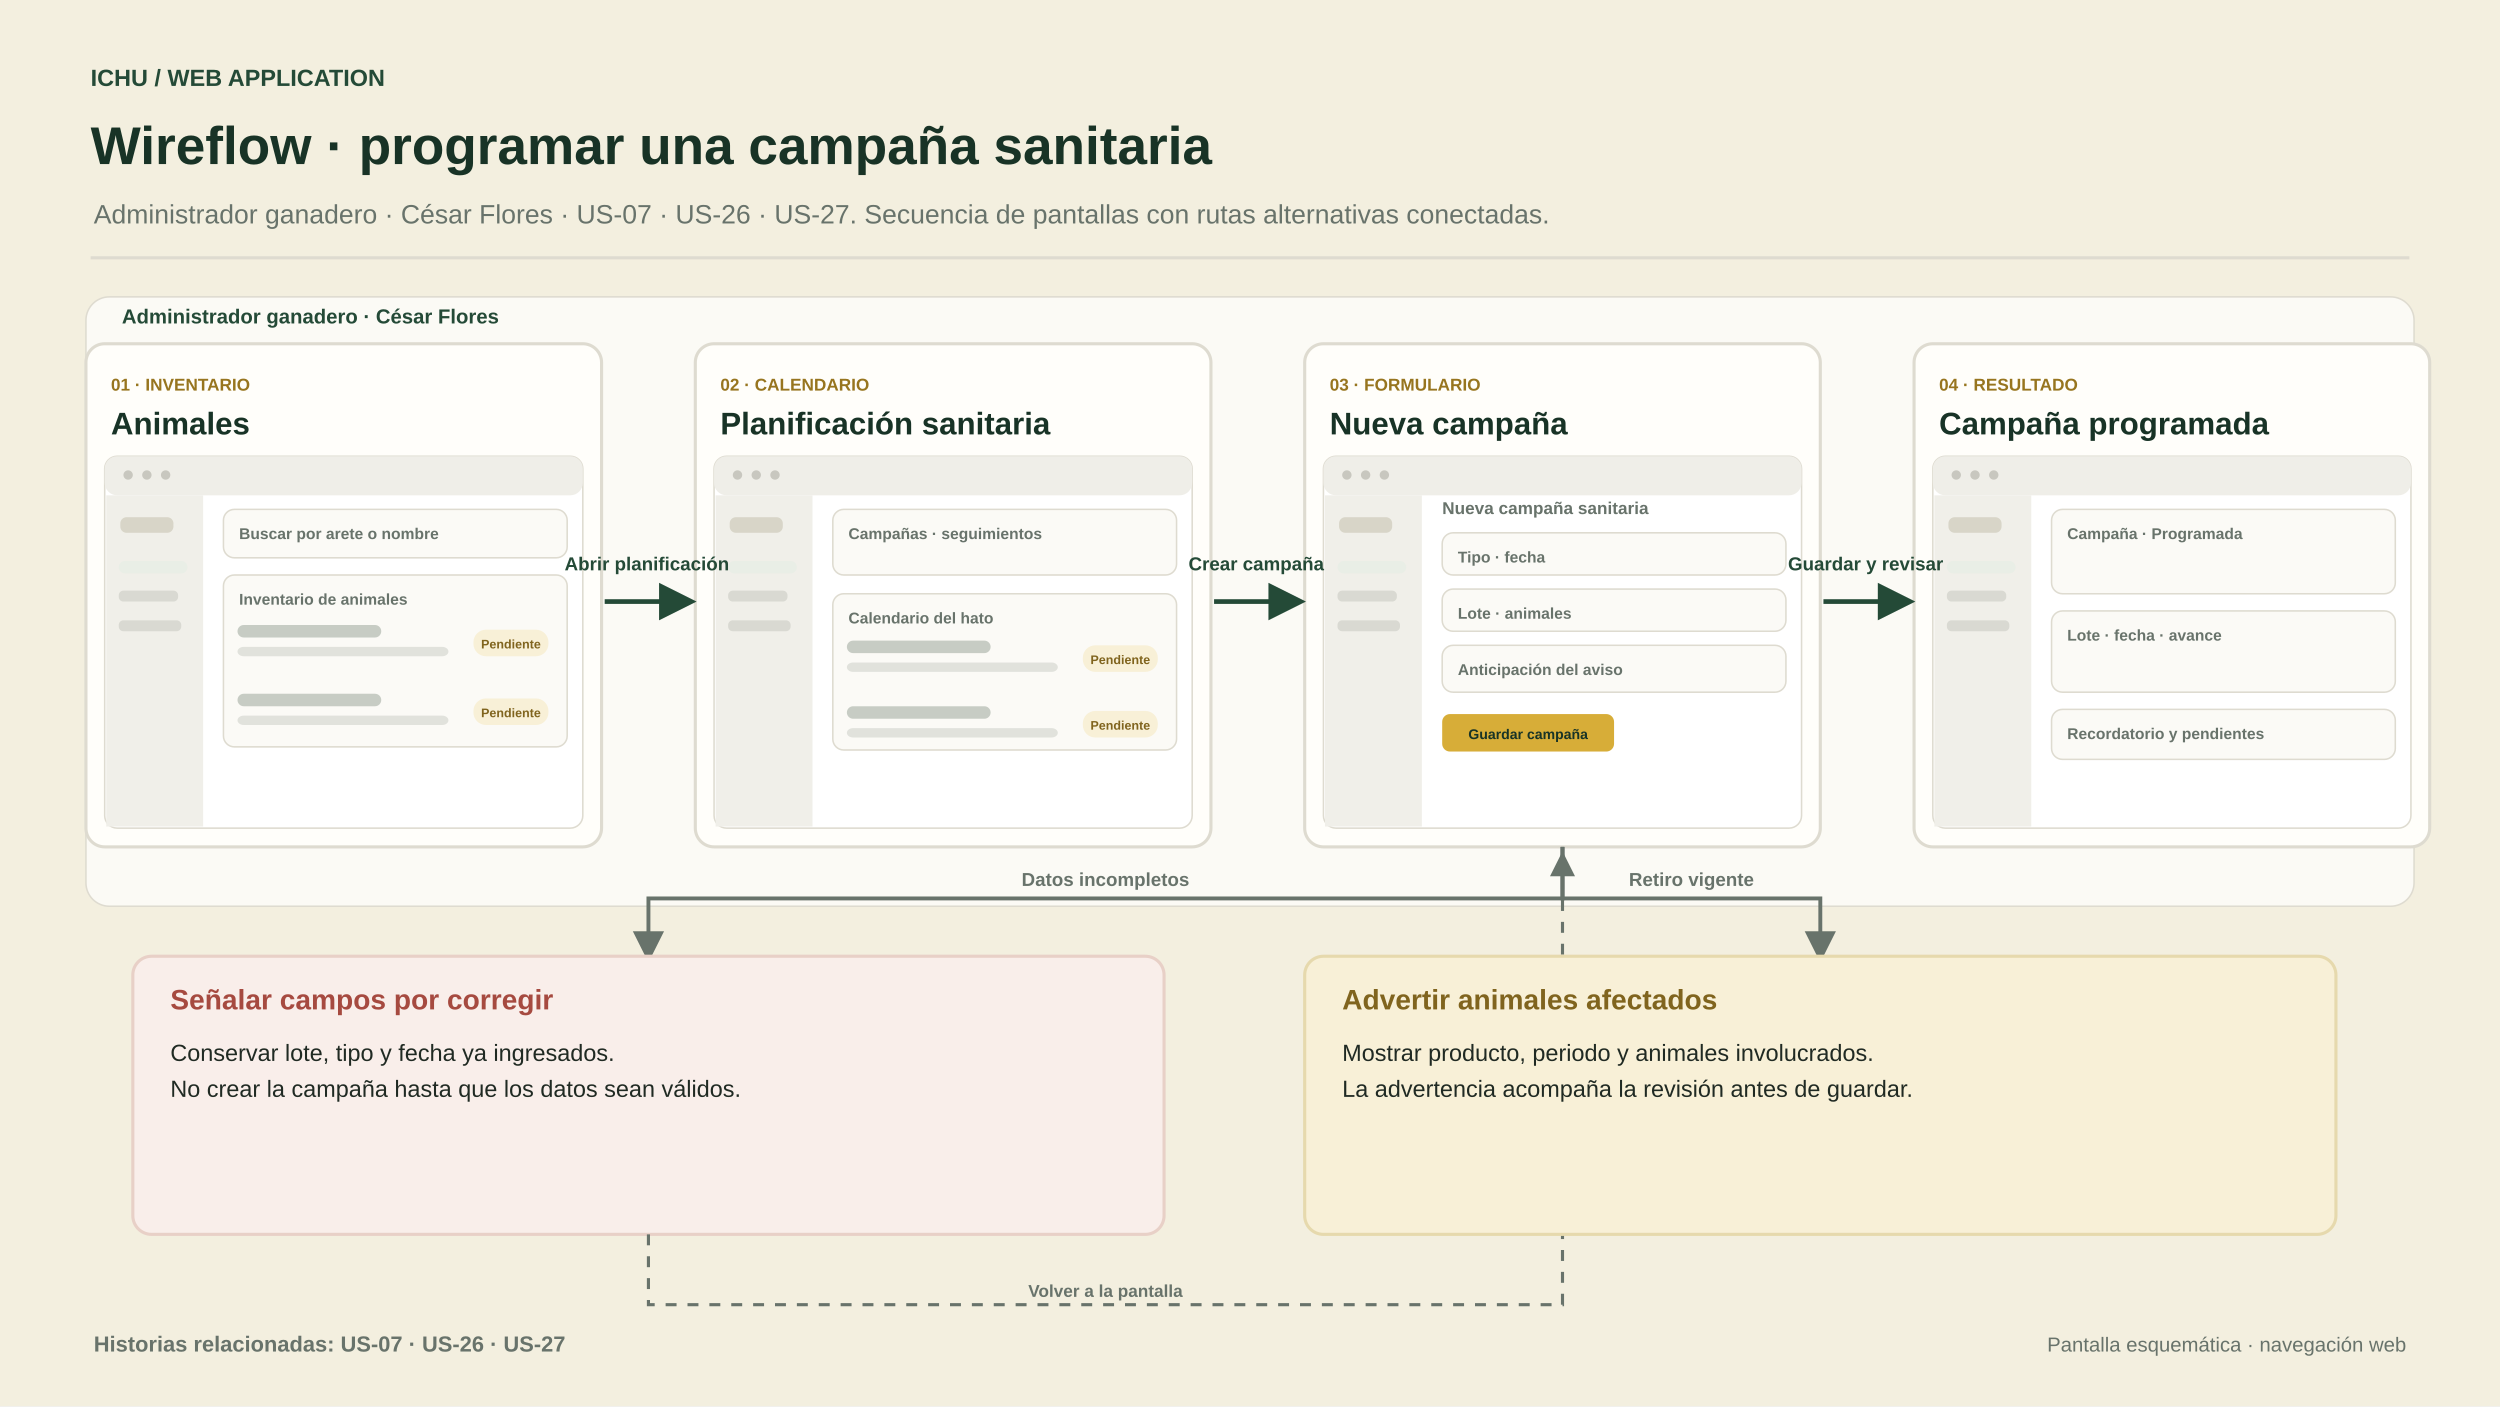
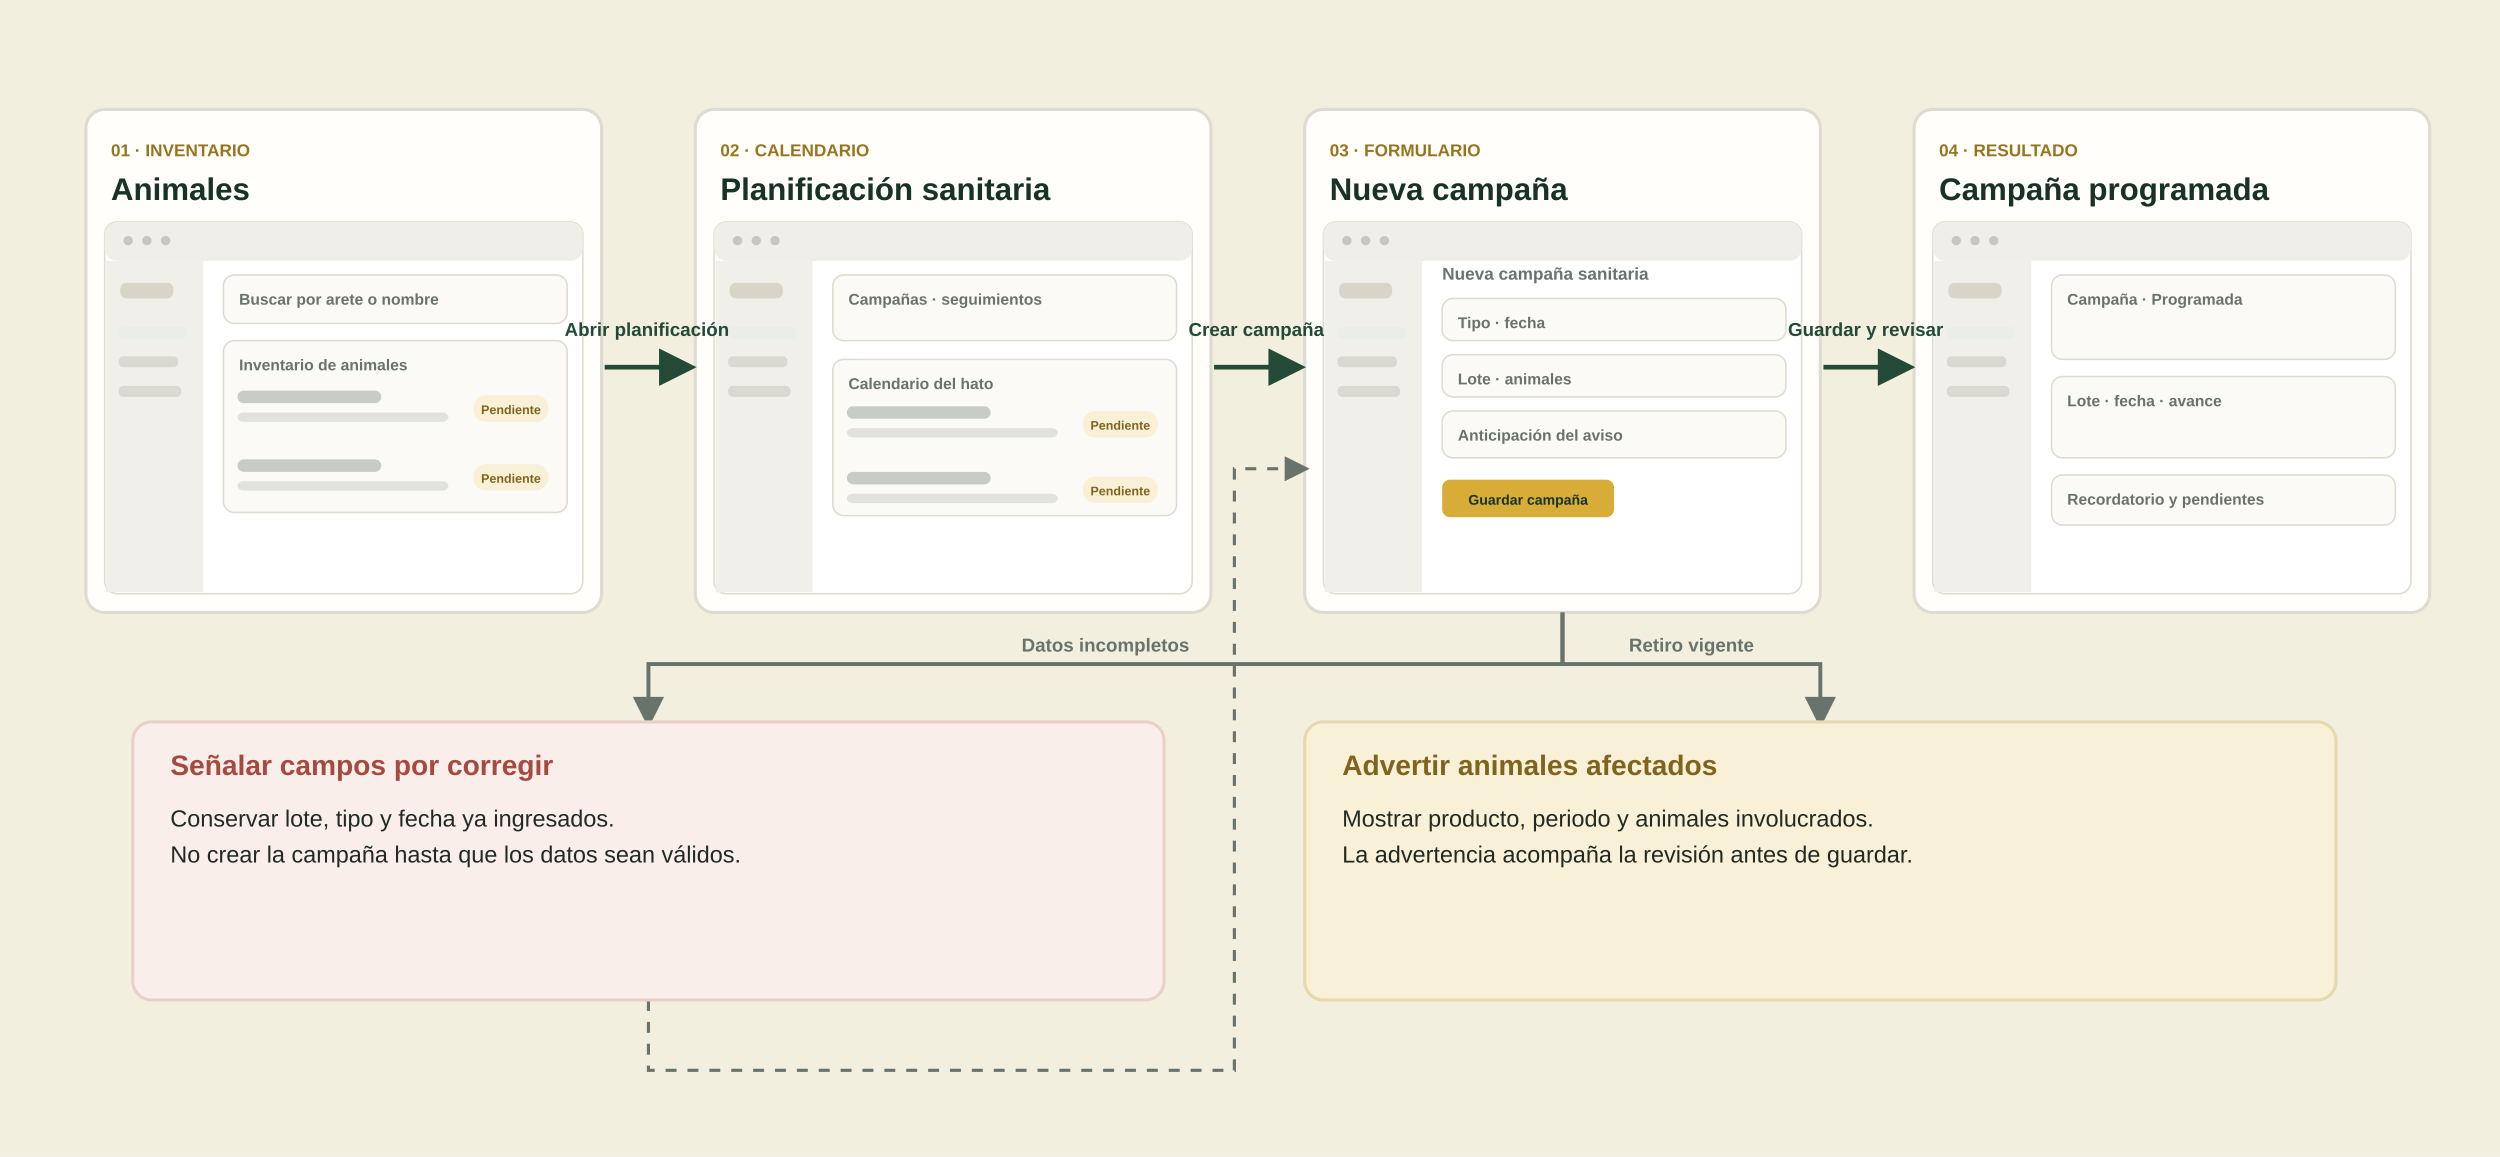
- <svg xmlns="http://www.w3.org/2000/svg" width="1600" height="900" viewBox="0 0 1600 900" role="img" aria-labelledby="title desc">
+ <svg xmlns="http://www.w3.org/2000/svg" width="1600" height="740" viewBox="0 0 1600 740" role="img" aria-labelledby="title desc">
  <defs>
    <marker id="arrow" viewBox="0 0 10 10" refX="8" refY="5" markerWidth="8" markerHeight="8" orient="auto-start-reverse">
      <path d="M 0 0 L 10 5 L 0 10 z" fill="#244a37" />
    </marker>
    <marker id="arrow-muted" viewBox="0 0 10 10" refX="8" refY="5" markerWidth="8" markerHeight="8" orient="auto-start-reverse">
      <path d="M 0 0 L 10 5 L 0 10 z" fill="#68736b" />
    </marker>
  </defs>
-   <rect width="1600" height="900" fill="#f3efdf" />
-   <text x="58" y="55" text-anchor="start" font-family="Arial, sans-serif" font-size="15" font-weight="700" fill="#244a37">ICHU  /  WEB APPLICATION</text>
-   <text x="58" y="105" text-anchor="start" font-family="Arial, sans-serif" font-size="34" font-weight="700" fill="#183326">Wireflow · programar una campaña sanitaria</text>
-   <text x="60" y="143" text-anchor="start" font-family="Arial, sans-serif" font-size="17" font-weight="400" fill="#68736b">Administrador ganadero · César Flores · US-07 · US-26 · US-27. Secuencia de pantallas con rutas alternativas conectadas.</text>
-   <line x1="58" y1="165" x2="1542" y2="165" stroke="#dedbd0" stroke-width="2" />
-   <rect x="55" y="190" width="1490" height="390" rx="15" fill="#fbfaf5" stroke="#dedbd0" />
-   <text x="78" y="207" text-anchor="start" font-family="Arial, sans-serif" font-size="13" font-weight="700" fill="#244a37">Administrador ganadero · César Flores</text>
-   <g>
-     <rect x="55" y="220" width="330" height="322" rx="12" fill="#fffefa" stroke="#dedbd0" stroke-width="2" />
-     <text x="71" y="250" text-anchor="start" font-family="Arial, sans-serif" font-size="11" font-weight="700" fill="#97751f">01 · INVENTARIO</text>
-     <text x="71" y="278" text-anchor="start" font-family="Arial, sans-serif" font-size="20" font-weight="700" fill="#183326">Animales</text>
-     <rect x="67" y="292" width="306" height="238" rx="8" fill="white" stroke="#dedbd0" />
-     <rect x="67" y="292" width="306" height="25" rx="8" fill="#efeee8" />
-     <circle cx="82" cy="304" r="3" fill="#c8c7bf" />
-     <circle cx="94" cy="304" r="3" fill="#c8c7bf" />
-     <circle cx="106" cy="304" r="3" fill="#c8c7bf" />
-     <rect x="68" y="317" width="62" height="212" fill="#f0efe9" />
-     <rect x="77" y="331" width="34" height="10" rx="4" fill="#d8d5c8" />
-     <rect x="76" y="359" width="44" height="8" rx="4" fill="#e9eee6" />
-     <rect x="76" y="378" width="38" height="7" rx="3" fill="#d9d9d2" />
-     <rect x="76" y="397" width="40" height="7" rx="3" fill="#d9d9d2" />
-     <rect x="143" y="326" width="220" height="31" rx="7" fill="#fbfaf6" stroke="#dedbd0" />
-     <text x="153" y="345" text-anchor="start" font-family="Arial, sans-serif" font-size="10" font-weight="600" fill="#68736b">Buscar por arete o nombre</text>
-     <rect x="143" y="368" width="220" height="110" rx="7" fill="#fbfaf6" stroke="#dedbd0" />
-     <text x="153" y="387" text-anchor="start" font-family="Arial, sans-serif" font-size="10" font-weight="600" fill="#68736b">Inventario de animales</text>
-     <rect x="152" y="400" width="92" height="8" rx="4" fill="#c7ccc4" />
-     <rect x="152" y="414" width="135" height="6" rx="4" fill="#e1e2dc" />
-     <rect x="303" y="403" width="48" height="17" rx="8" fill="#f8f0d7" />
-     <text x="327" y="415" text-anchor="middle" font-family="Arial, sans-serif" font-size="8" font-weight="600" fill="#80641e">Pendiente</text>
-     <rect x="152" y="444" width="92" height="8" rx="4" fill="#c7ccc4" />
-     <rect x="152" y="458" width="135" height="6" rx="4" fill="#e1e2dc" />
-     <rect x="303" y="447" width="48" height="17" rx="8" fill="#f8f0d7" />
-     <text x="327" y="459" text-anchor="middle" font-family="Arial, sans-serif" font-size="8" font-weight="600" fill="#80641e">Pendiente</text>
+   <rect width="1600" height="740" fill="#f3efdf" />
+   <g transform="translate(0 -150)">
+     <g>
+       <rect x="55" y="220" width="330" height="322" rx="12" fill="#fffefa" stroke="#dedbd0" stroke-width="2" />
+       <text x="71" y="250" text-anchor="start" font-family="Arial, sans-serif" font-size="11" font-weight="700" fill="#97751f">01 · INVENTARIO</text>
+       <text x="71" y="278" text-anchor="start" font-family="Arial, sans-serif" font-size="20" font-weight="700" fill="#183326">Animales</text>
+       <rect x="67" y="292" width="306" height="238" rx="8" fill="white" stroke="#dedbd0" />
+       <rect x="67" y="292" width="306" height="25" rx="8" fill="#efeee8" />
+       <circle cx="82" cy="304" r="3" fill="#c8c7bf" />
+       <circle cx="94" cy="304" r="3" fill="#c8c7bf" />
+       <circle cx="106" cy="304" r="3" fill="#c8c7bf" />
+       <rect x="68" y="317" width="62" height="212" fill="#f0efe9" />
+       <rect x="77" y="331" width="34" height="10" rx="4" fill="#d8d5c8" />
+       <rect x="76" y="359" width="44" height="8" rx="4" fill="#e9eee6" />
+       <rect x="76" y="378" width="38" height="7" rx="3" fill="#d9d9d2" />
+       <rect x="76" y="397" width="40" height="7" rx="3" fill="#d9d9d2" />
+       <rect x="143" y="326" width="220" height="31" rx="7" fill="#fbfaf6" stroke="#dedbd0" />
+       <text x="153" y="345" text-anchor="start" font-family="Arial, sans-serif" font-size="10" font-weight="600" fill="#68736b">Buscar por arete o nombre</text>
+       <rect x="143" y="368" width="220" height="110" rx="7" fill="#fbfaf6" stroke="#dedbd0" />
+       <text x="153" y="387" text-anchor="start" font-family="Arial, sans-serif" font-size="10" font-weight="600" fill="#68736b">Inventario de animales</text>
+       <rect x="152" y="400" width="92" height="8" rx="4" fill="#c7ccc4" />
+       <rect x="152" y="414" width="135" height="6" rx="4" fill="#e1e2dc" />
+       <rect x="303" y="403" width="48" height="17" rx="8" fill="#f8f0d7" />
+       <text x="327" y="415" text-anchor="middle" font-family="Arial, sans-serif" font-size="8" font-weight="600" fill="#80641e">Pendiente</text>
+       <rect x="152" y="444" width="92" height="8" rx="4" fill="#c7ccc4" />
+       <rect x="152" y="458" width="135" height="6" rx="4" fill="#e1e2dc" />
+       <rect x="303" y="447" width="48" height="17" rx="8" fill="#f8f0d7" />
+       <text x="327" y="459" text-anchor="middle" font-family="Arial, sans-serif" font-size="8" font-weight="600" fill="#80641e">Pendiente</text>
+     </g>
+     <g>
+       <rect x="445" y="220" width="330" height="322" rx="12" fill="#fffefa" stroke="#dedbd0" stroke-width="2" />
+       <text x="461" y="250" text-anchor="start" font-family="Arial, sans-serif" font-size="11" font-weight="700" fill="#97751f">02 · CALENDARIO</text>
+       <text x="461" y="278" text-anchor="start" font-family="Arial, sans-serif" font-size="20" font-weight="700" fill="#183326">Planificación sanitaria</text>
+       <rect x="457" y="292" width="306" height="238" rx="8" fill="white" stroke="#dedbd0" />
+       <rect x="457" y="292" width="306" height="25" rx="8" fill="#efeee8" />
+       <circle cx="472" cy="304" r="3" fill="#c8c7bf" />
+       <circle cx="484" cy="304" r="3" fill="#c8c7bf" />
+       <circle cx="496" cy="304" r="3" fill="#c8c7bf" />
+       <rect x="458" y="317" width="62" height="212" fill="#f0efe9" />
+       <rect x="467" y="331" width="34" height="10" rx="4" fill="#d8d5c8" />
+       <rect x="466" y="359" width="44" height="8" rx="4" fill="#e9eee6" />
+       <rect x="466" y="378" width="38" height="7" rx="3" fill="#d9d9d2" />
+       <rect x="466" y="397" width="40" height="7" rx="3" fill="#d9d9d2" />
+       <rect x="533" y="326" width="220" height="42" rx="7" fill="#fbfaf6" stroke="#dedbd0" />
+       <text x="543" y="345" text-anchor="start" font-family="Arial, sans-serif" font-size="10" font-weight="600" fill="#68736b">Campañas · seguimientos</text>
+       <rect x="533" y="380" width="220" height="100" rx="7" fill="#fbfaf6" stroke="#dedbd0" />
+       <text x="543" y="399" text-anchor="start" font-family="Arial, sans-serif" font-size="10" font-weight="600" fill="#68736b">Calendario del hato</text>
+       <rect x="542" y="410" width="92" height="8" rx="4" fill="#c7ccc4" />
+       <rect x="542" y="424" width="135" height="6" rx="4" fill="#e1e2dc" />
+       <rect x="693" y="413" width="48" height="17" rx="8" fill="#f8f0d7" />
+       <text x="717" y="425" text-anchor="middle" font-family="Arial, sans-serif" font-size="8" font-weight="600" fill="#80641e">Pendiente</text>
+       <rect x="542" y="452" width="92" height="8" rx="4" fill="#c7ccc4" />
+       <rect x="542" y="466" width="135" height="6" rx="4" fill="#e1e2dc" />
+       <rect x="693" y="455" width="48" height="17" rx="8" fill="#f8f0d7" />
+       <text x="717" y="467" text-anchor="middle" font-family="Arial, sans-serif" font-size="8" font-weight="600" fill="#80641e">Pendiente</text>
+     </g>
+     <g>
+       <rect x="835" y="220" width="330" height="322" rx="12" fill="#fffefa" stroke="#dedbd0" stroke-width="2" />
+       <text x="851" y="250" text-anchor="start" font-family="Arial, sans-serif" font-size="11" font-weight="700" fill="#97751f">03 · FORMULARIO</text>
+       <text x="851" y="278" text-anchor="start" font-family="Arial, sans-serif" font-size="20" font-weight="700" fill="#183326">Nueva campaña</text>
+       <rect x="847" y="292" width="306" height="238" rx="8" fill="white" stroke="#dedbd0" />
+       <rect x="847" y="292" width="306" height="25" rx="8" fill="#efeee8" />
+       <circle cx="862" cy="304" r="3" fill="#c8c7bf" />
+       <circle cx="874" cy="304" r="3" fill="#c8c7bf" />
+       <circle cx="886" cy="304" r="3" fill="#c8c7bf" />
+       <rect x="848" y="317" width="62" height="212" fill="#f0efe9" />
+       <rect x="857" y="331" width="34" height="10" rx="4" fill="#d8d5c8" />
+       <rect x="856" y="359" width="44" height="8" rx="4" fill="#e9eee6" />
+       <rect x="856" y="378" width="38" height="7" rx="3" fill="#d9d9d2" />
+       <rect x="856" y="397" width="40" height="7" rx="3" fill="#d9d9d2" />
+       <text x="923" y="329" text-anchor="start" font-family="Arial, sans-serif" font-size="11" font-weight="700" fill="#68736b">Nueva campaña sanitaria</text>
+       <rect x="923" y="341" width="220" height="27" rx="7" fill="#fbfaf6" stroke="#dedbd0" />
+       <text x="933" y="360" text-anchor="start" font-family="Arial, sans-serif" font-size="10" font-weight="600" fill="#68736b">Tipo · fecha</text>
+       <rect x="923" y="377" width="220" height="27" rx="7" fill="#fbfaf6" stroke="#dedbd0" />
+       <text x="933" y="396" text-anchor="start" font-family="Arial, sans-serif" font-size="10" font-weight="600" fill="#68736b">Lote · animales</text>
+       <rect x="923" y="413" width="220" height="30" rx="7" fill="#fbfaf6" stroke="#dedbd0" />
+       <text x="933" y="432" text-anchor="start" font-family="Arial, sans-serif" font-size="10" font-weight="600" fill="#68736b">Anticipación del aviso</text>
+       <rect x="923" y="457" width="110" height="24" rx="5" fill="#d7ad38" />
+       <text x="978" y="473" text-anchor="middle" font-family="Arial, sans-serif" font-size="9" font-weight="700" fill="#183326">Guardar campaña</text>
+     </g>
+     <g>
+       <rect x="1225" y="220" width="330" height="322" rx="12" fill="#fffefa" stroke="#dedbd0" stroke-width="2" />
+       <text x="1241" y="250" text-anchor="start" font-family="Arial, sans-serif" font-size="11" font-weight="700" fill="#97751f">04 · RESULTADO</text>
+       <text x="1241" y="278" text-anchor="start" font-family="Arial, sans-serif" font-size="20" font-weight="700" fill="#183326">Campaña programada</text>
+       <rect x="1237" y="292" width="306" height="238" rx="8" fill="white" stroke="#dedbd0" />
+       <rect x="1237" y="292" width="306" height="25" rx="8" fill="#efeee8" />
+       <circle cx="1252" cy="304" r="3" fill="#c8c7bf" />
+       <circle cx="1264" cy="304" r="3" fill="#c8c7bf" />
+       <circle cx="1276" cy="304" r="3" fill="#c8c7bf" />
+       <rect x="1238" y="317" width="62" height="212" fill="#f0efe9" />
+       <rect x="1247" y="331" width="34" height="10" rx="4" fill="#d8d5c8" />
+       <rect x="1246" y="359" width="44" height="8" rx="4" fill="#e9eee6" />
+       <rect x="1246" y="378" width="38" height="7" rx="3" fill="#d9d9d2" />
+       <rect x="1246" y="397" width="40" height="7" rx="3" fill="#d9d9d2" />
+       <rect x="1313" y="326" width="220" height="54" rx="7" fill="#fbfaf6" stroke="#dedbd0" />
+       <text x="1323" y="345" text-anchor="start" font-family="Arial, sans-serif" font-size="10" font-weight="600" fill="#68736b">Campaña · Programada</text>
+       <rect x="1313" y="391" width="220" height="52" rx="7" fill="#fbfaf6" stroke="#dedbd0" />
+       <text x="1323" y="410" text-anchor="start" font-family="Arial, sans-serif" font-size="10" font-weight="600" fill="#68736b">Lote · fecha · avance</text>
+       <rect x="1313" y="454" width="220" height="32" rx="7" fill="#fbfaf6" stroke="#dedbd0" />
+       <text x="1323" y="473" text-anchor="start" font-family="Arial, sans-serif" font-size="10" font-weight="600" fill="#68736b">Recordatorio y pendientes</text>
+     </g>
+     <path d="M 387 385 H 441" fill="none" stroke="#244a37" stroke-width="3" marker-end="url(#arrow)" />
+     <text x="414" y="365" text-anchor="middle" font-family="Arial, sans-serif" font-size="12" font-weight="600" fill="#244a37">Abrir planificación</text>
+     <path d="M 777 385 H 831" fill="none" stroke="#244a37" stroke-width="3" marker-end="url(#arrow)" />
+     <text x="804" y="365" text-anchor="middle" font-family="Arial, sans-serif" font-size="12" font-weight="600" fill="#244a37">Crear campaña</text>
+     <path d="M 1167 385 H 1221" fill="none" stroke="#244a37" stroke-width="3" marker-end="url(#arrow)" />
+     <text x="1194" y="365" text-anchor="middle" font-family="Arial, sans-serif" font-size="12" font-weight="600" fill="#244a37">Guardar y revisar</text>
+     <path d="M 1000 542 V 575 H 415 V 612" fill="none" stroke="#68736b" stroke-width="2.5" marker-end="url(#arrow-muted)" />
+     <text x="707.5" y="567" text-anchor="middle" font-family="Arial, sans-serif" font-size="12" font-weight="700" fill="#68736b">Datos incompletos</text>
+     <path d="M 415 790 V 835 H 790 V 450 H 835" fill="none" stroke="#68736b" stroke-width="2" stroke-dasharray="7 7" marker-end="url(#arrow-muted)" />
+     <rect x="85" y="612" width="660" height="178" rx="12" fill="#f9eeea" stroke="#e8d0c7" stroke-width="2" />
+     <text x="109" y="646" text-anchor="start" font-family="Arial, sans-serif" font-size="18" font-weight="700" fill="#a64a40">Señalar campos por corregir</text>
+     <text x="109" y="679" text-anchor="start" font-family="Arial, sans-serif" font-size="15" font-weight="400" fill="#202a23">
+       <tspan x="109" dy="0">Conservar lote, tipo y fecha ya ingresados.</tspan>
+       <tspan x="109" dy="23">No crear la campaña hasta que los datos sean válidos.</tspan>
+     </text>
+     <path d="M 1000 542 V 575 H 1165 V 612" fill="none" stroke="#68736b" stroke-width="2.5" marker-end="url(#arrow-muted)" />
+     <text x="1082.5" y="567" text-anchor="middle" font-family="Arial, sans-serif" font-size="12" font-weight="700" fill="#68736b">Retiro vigente</text>
+     <rect x="835" y="612" width="660" height="178" rx="12" fill="#f8f0d7" stroke="#e6d9ad" stroke-width="2" />
+     <text x="859" y="646" text-anchor="start" font-family="Arial, sans-serif" font-size="18" font-weight="700" fill="#80641e">Advertir animales afectados</text>
+     <text x="859" y="679" text-anchor="start" font-family="Arial, sans-serif" font-size="15" font-weight="400" fill="#202a23">
+       <tspan x="859" dy="0">Mostrar producto, periodo y animales involucrados.</tspan>
+       <tspan x="859" dy="23">La advertencia acompaña la revisión antes de guardar.</tspan>
+     </text>
  </g>
-   <g>
-     <rect x="445" y="220" width="330" height="322" rx="12" fill="#fffefa" stroke="#dedbd0" stroke-width="2" />
-     <text x="461" y="250" text-anchor="start" font-family="Arial, sans-serif" font-size="11" font-weight="700" fill="#97751f">02 · CALENDARIO</text>
-     <text x="461" y="278" text-anchor="start" font-family="Arial, sans-serif" font-size="20" font-weight="700" fill="#183326">Planificación sanitaria</text>
-     <rect x="457" y="292" width="306" height="238" rx="8" fill="white" stroke="#dedbd0" />
-     <rect x="457" y="292" width="306" height="25" rx="8" fill="#efeee8" />
-     <circle cx="472" cy="304" r="3" fill="#c8c7bf" />
-     <circle cx="484" cy="304" r="3" fill="#c8c7bf" />
-     <circle cx="496" cy="304" r="3" fill="#c8c7bf" />
-     <rect x="458" y="317" width="62" height="212" fill="#f0efe9" />
-     <rect x="467" y="331" width="34" height="10" rx="4" fill="#d8d5c8" />
-     <rect x="466" y="359" width="44" height="8" rx="4" fill="#e9eee6" />
-     <rect x="466" y="378" width="38" height="7" rx="3" fill="#d9d9d2" />
-     <rect x="466" y="397" width="40" height="7" rx="3" fill="#d9d9d2" />
-     <rect x="533" y="326" width="220" height="42" rx="7" fill="#fbfaf6" stroke="#dedbd0" />
-     <text x="543" y="345" text-anchor="start" font-family="Arial, sans-serif" font-size="10" font-weight="600" fill="#68736b">Campañas · seguimientos</text>
-     <rect x="533" y="380" width="220" height="100" rx="7" fill="#fbfaf6" stroke="#dedbd0" />
-     <text x="543" y="399" text-anchor="start" font-family="Arial, sans-serif" font-size="10" font-weight="600" fill="#68736b">Calendario del hato</text>
-     <rect x="542" y="410" width="92" height="8" rx="4" fill="#c7ccc4" />
-     <rect x="542" y="424" width="135" height="6" rx="4" fill="#e1e2dc" />
-     <rect x="693" y="413" width="48" height="17" rx="8" fill="#f8f0d7" />
-     <text x="717" y="425" text-anchor="middle" font-family="Arial, sans-serif" font-size="8" font-weight="600" fill="#80641e">Pendiente</text>
-     <rect x="542" y="452" width="92" height="8" rx="4" fill="#c7ccc4" />
-     <rect x="542" y="466" width="135" height="6" rx="4" fill="#e1e2dc" />
-     <rect x="693" y="455" width="48" height="17" rx="8" fill="#f8f0d7" />
-     <text x="717" y="467" text-anchor="middle" font-family="Arial, sans-serif" font-size="8" font-weight="600" fill="#80641e">Pendiente</text>
-   </g>
-   <g>
-     <rect x="835" y="220" width="330" height="322" rx="12" fill="#fffefa" stroke="#dedbd0" stroke-width="2" />
-     <text x="851" y="250" text-anchor="start" font-family="Arial, sans-serif" font-size="11" font-weight="700" fill="#97751f">03 · FORMULARIO</text>
-     <text x="851" y="278" text-anchor="start" font-family="Arial, sans-serif" font-size="20" font-weight="700" fill="#183326">Nueva campaña</text>
-     <rect x="847" y="292" width="306" height="238" rx="8" fill="white" stroke="#dedbd0" />
-     <rect x="847" y="292" width="306" height="25" rx="8" fill="#efeee8" />
-     <circle cx="862" cy="304" r="3" fill="#c8c7bf" />
-     <circle cx="874" cy="304" r="3" fill="#c8c7bf" />
-     <circle cx="886" cy="304" r="3" fill="#c8c7bf" />
-     <rect x="848" y="317" width="62" height="212" fill="#f0efe9" />
-     <rect x="857" y="331" width="34" height="10" rx="4" fill="#d8d5c8" />
-     <rect x="856" y="359" width="44" height="8" rx="4" fill="#e9eee6" />
-     <rect x="856" y="378" width="38" height="7" rx="3" fill="#d9d9d2" />
-     <rect x="856" y="397" width="40" height="7" rx="3" fill="#d9d9d2" />
-     <text x="923" y="329" text-anchor="start" font-family="Arial, sans-serif" font-size="11" font-weight="700" fill="#68736b">Nueva campaña sanitaria</text>
-     <rect x="923" y="341" width="220" height="27" rx="7" fill="#fbfaf6" stroke="#dedbd0" />
-     <text x="933" y="360" text-anchor="start" font-family="Arial, sans-serif" font-size="10" font-weight="600" fill="#68736b">Tipo · fecha</text>
-     <rect x="923" y="377" width="220" height="27" rx="7" fill="#fbfaf6" stroke="#dedbd0" />
-     <text x="933" y="396" text-anchor="start" font-family="Arial, sans-serif" font-size="10" font-weight="600" fill="#68736b">Lote · animales</text>
-     <rect x="923" y="413" width="220" height="30" rx="7" fill="#fbfaf6" stroke="#dedbd0" />
-     <text x="933" y="432" text-anchor="start" font-family="Arial, sans-serif" font-size="10" font-weight="600" fill="#68736b">Anticipación del aviso</text>
-     <rect x="923" y="457" width="110" height="24" rx="5" fill="#d7ad38" />
-     <text x="978" y="473" text-anchor="middle" font-family="Arial, sans-serif" font-size="9" font-weight="700" fill="#183326">Guardar campaña</text>
-   </g>
-   <g>
-     <rect x="1225" y="220" width="330" height="322" rx="12" fill="#fffefa" stroke="#dedbd0" stroke-width="2" />
-     <text x="1241" y="250" text-anchor="start" font-family="Arial, sans-serif" font-size="11" font-weight="700" fill="#97751f">04 · RESULTADO</text>
-     <text x="1241" y="278" text-anchor="start" font-family="Arial, sans-serif" font-size="20" font-weight="700" fill="#183326">Campaña programada</text>
-     <rect x="1237" y="292" width="306" height="238" rx="8" fill="white" stroke="#dedbd0" />
-     <rect x="1237" y="292" width="306" height="25" rx="8" fill="#efeee8" />
-     <circle cx="1252" cy="304" r="3" fill="#c8c7bf" />
-     <circle cx="1264" cy="304" r="3" fill="#c8c7bf" />
-     <circle cx="1276" cy="304" r="3" fill="#c8c7bf" />
-     <rect x="1238" y="317" width="62" height="212" fill="#f0efe9" />
-     <rect x="1247" y="331" width="34" height="10" rx="4" fill="#d8d5c8" />
-     <rect x="1246" y="359" width="44" height="8" rx="4" fill="#e9eee6" />
-     <rect x="1246" y="378" width="38" height="7" rx="3" fill="#d9d9d2" />
-     <rect x="1246" y="397" width="40" height="7" rx="3" fill="#d9d9d2" />
-     <rect x="1313" y="326" width="220" height="54" rx="7" fill="#fbfaf6" stroke="#dedbd0" />
-     <text x="1323" y="345" text-anchor="start" font-family="Arial, sans-serif" font-size="10" font-weight="600" fill="#68736b">Campaña · Programada</text>
-     <rect x="1313" y="391" width="220" height="52" rx="7" fill="#fbfaf6" stroke="#dedbd0" />
-     <text x="1323" y="410" text-anchor="start" font-family="Arial, sans-serif" font-size="10" font-weight="600" fill="#68736b">Lote · fecha · avance</text>
-     <rect x="1313" y="454" width="220" height="32" rx="7" fill="#fbfaf6" stroke="#dedbd0" />
-     <text x="1323" y="473" text-anchor="start" font-family="Arial, sans-serif" font-size="10" font-weight="600" fill="#68736b">Recordatorio y pendientes</text>
-   </g>
-   <path d="M 387 385 H 441" fill="none" stroke="#244a37" stroke-width="3" marker-end="url(#arrow)" />
-   <text x="414" y="365" text-anchor="middle" font-family="Arial, sans-serif" font-size="12" font-weight="600" fill="#244a37">Abrir planificación</text>
-   <path d="M 777 385 H 831" fill="none" stroke="#244a37" stroke-width="3" marker-end="url(#arrow)" />
-   <text x="804" y="365" text-anchor="middle" font-family="Arial, sans-serif" font-size="12" font-weight="600" fill="#244a37">Crear campaña</text>
-   <path d="M 1167 385 H 1221" fill="none" stroke="#244a37" stroke-width="3" marker-end="url(#arrow)" />
-   <text x="1194" y="365" text-anchor="middle" font-family="Arial, sans-serif" font-size="12" font-weight="600" fill="#244a37">Guardar y revisar</text>
-   <path d="M 1000 542 V 575 H 415 V 612" fill="none" stroke="#68736b" stroke-width="2.5" marker-end="url(#arrow-muted)" />
-   <text x="707.5" y="567" text-anchor="middle" font-family="Arial, sans-serif" font-size="12" font-weight="700" fill="#68736b">Datos incompletos</text>
-   <rect x="85" y="612" width="660" height="178" rx="12" fill="#f9eeea" stroke="#e8d0c7" stroke-width="2" />
-   <text x="109" y="646" text-anchor="start" font-family="Arial, sans-serif" font-size="18" font-weight="700" fill="#a64a40">Señalar campos por corregir</text>
-   <text x="109" y="679" text-anchor="start" font-family="Arial, sans-serif" font-size="15" font-weight="400" fill="#202a23">
-     <tspan x="109" dy="0">Conservar lote, tipo y fecha ya ingresados.</tspan>
-     <tspan x="109" dy="23">No crear la campaña hasta que los datos sean válidos.</tspan>
-   </text>
-   <path d="M 415 790 V 835 H 1000 V 548" fill="none" stroke="#68736b" stroke-width="2" stroke-dasharray="7 7" marker-end="url(#arrow-muted)" />
-   <text x="707.5" y="830" text-anchor="middle" font-family="Arial, sans-serif" font-size="11" font-weight="600" fill="#68736b">Volver a la pantalla</text>
-   <path d="M 1000 542 V 575 H 1165 V 612" fill="none" stroke="#68736b" stroke-width="2.5" marker-end="url(#arrow-muted)" />
-   <text x="1082.5" y="567" text-anchor="middle" font-family="Arial, sans-serif" font-size="12" font-weight="700" fill="#68736b">Retiro vigente</text>
-   <rect x="835" y="612" width="660" height="178" rx="12" fill="#f8f0d7" stroke="#e6d9ad" stroke-width="2" />
-   <text x="859" y="646" text-anchor="start" font-family="Arial, sans-serif" font-size="18" font-weight="700" fill="#80641e">Advertir animales afectados</text>
-   <text x="859" y="679" text-anchor="start" font-family="Arial, sans-serif" font-size="15" font-weight="400" fill="#202a23">
-     <tspan x="859" dy="0">Mostrar producto, periodo y animales involucrados.</tspan>
-     <tspan x="859" dy="23">La advertencia acompaña la revisión antes de guardar.</tspan>
-   </text>
-   <text x="60" y="865" text-anchor="start" font-family="Arial, sans-serif" font-size="14" font-weight="600" fill="#68736b">Historias relacionadas: US-07 · US-26 · US-27</text>
-   <text x="1540" y="865" text-anchor="end" font-family="Arial, sans-serif" font-size="13" font-weight="400" fill="#68736b">Pantalla esquemática · navegación web</text>
</svg>
